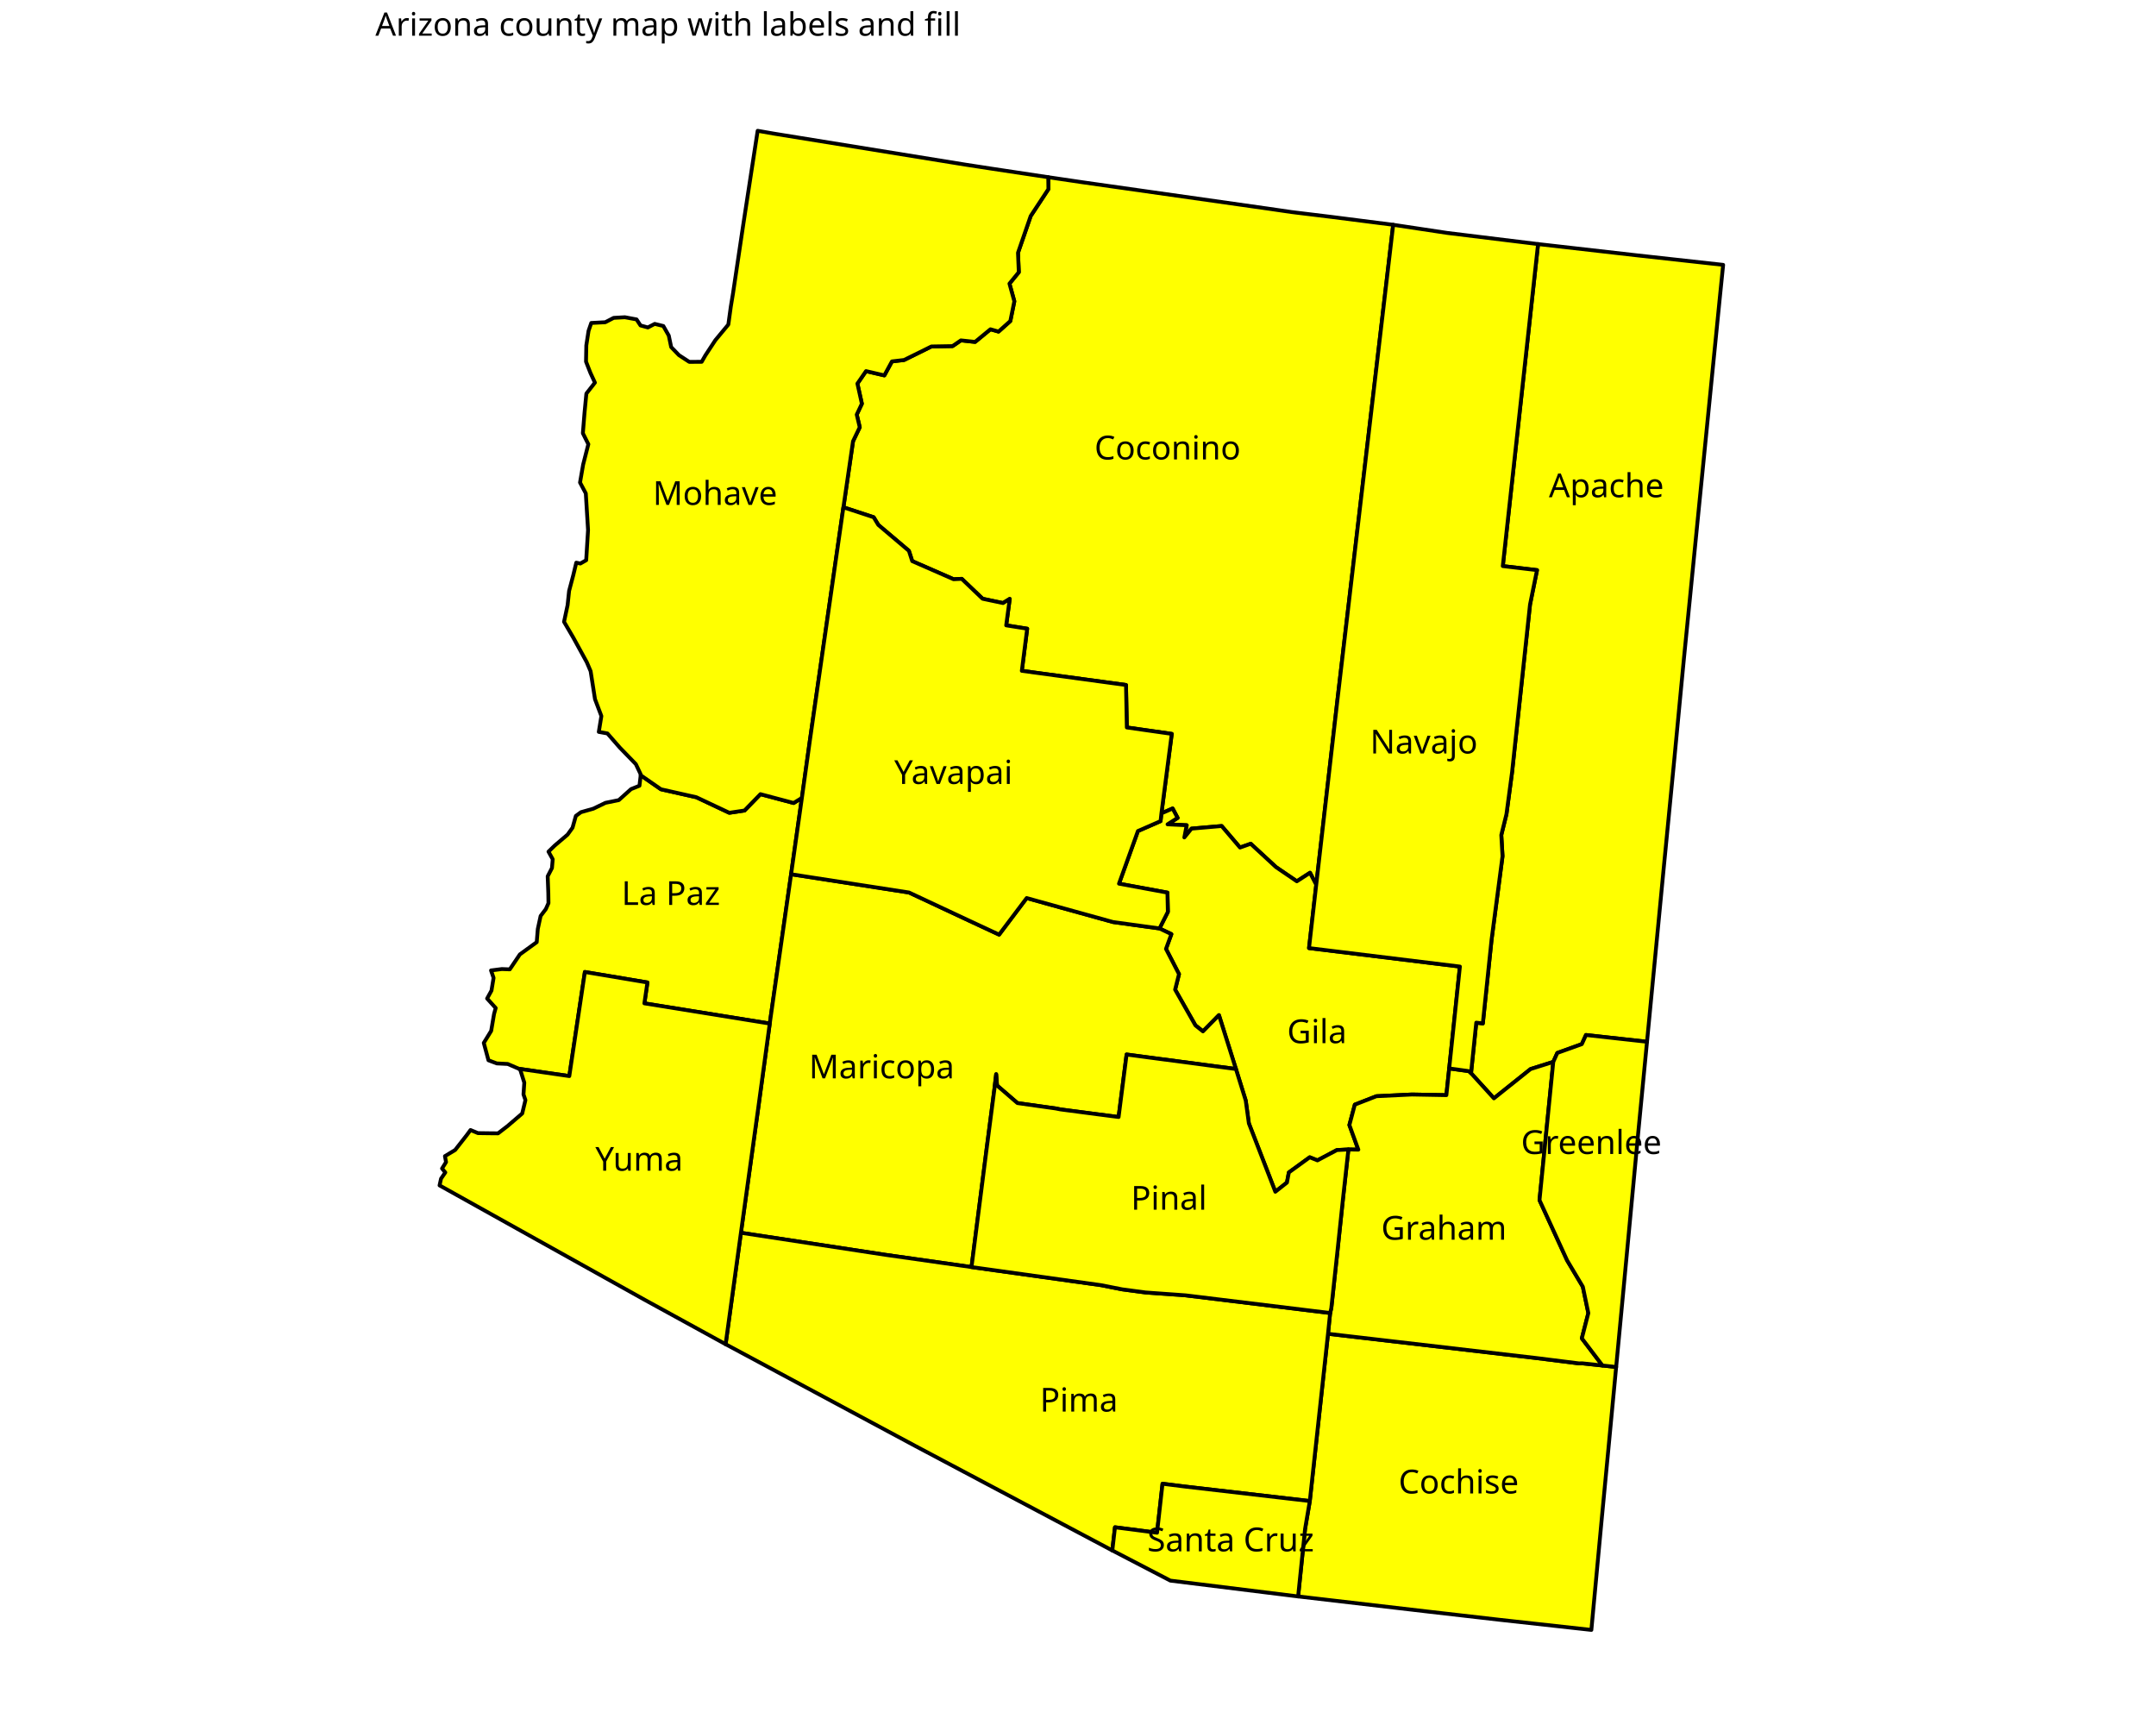
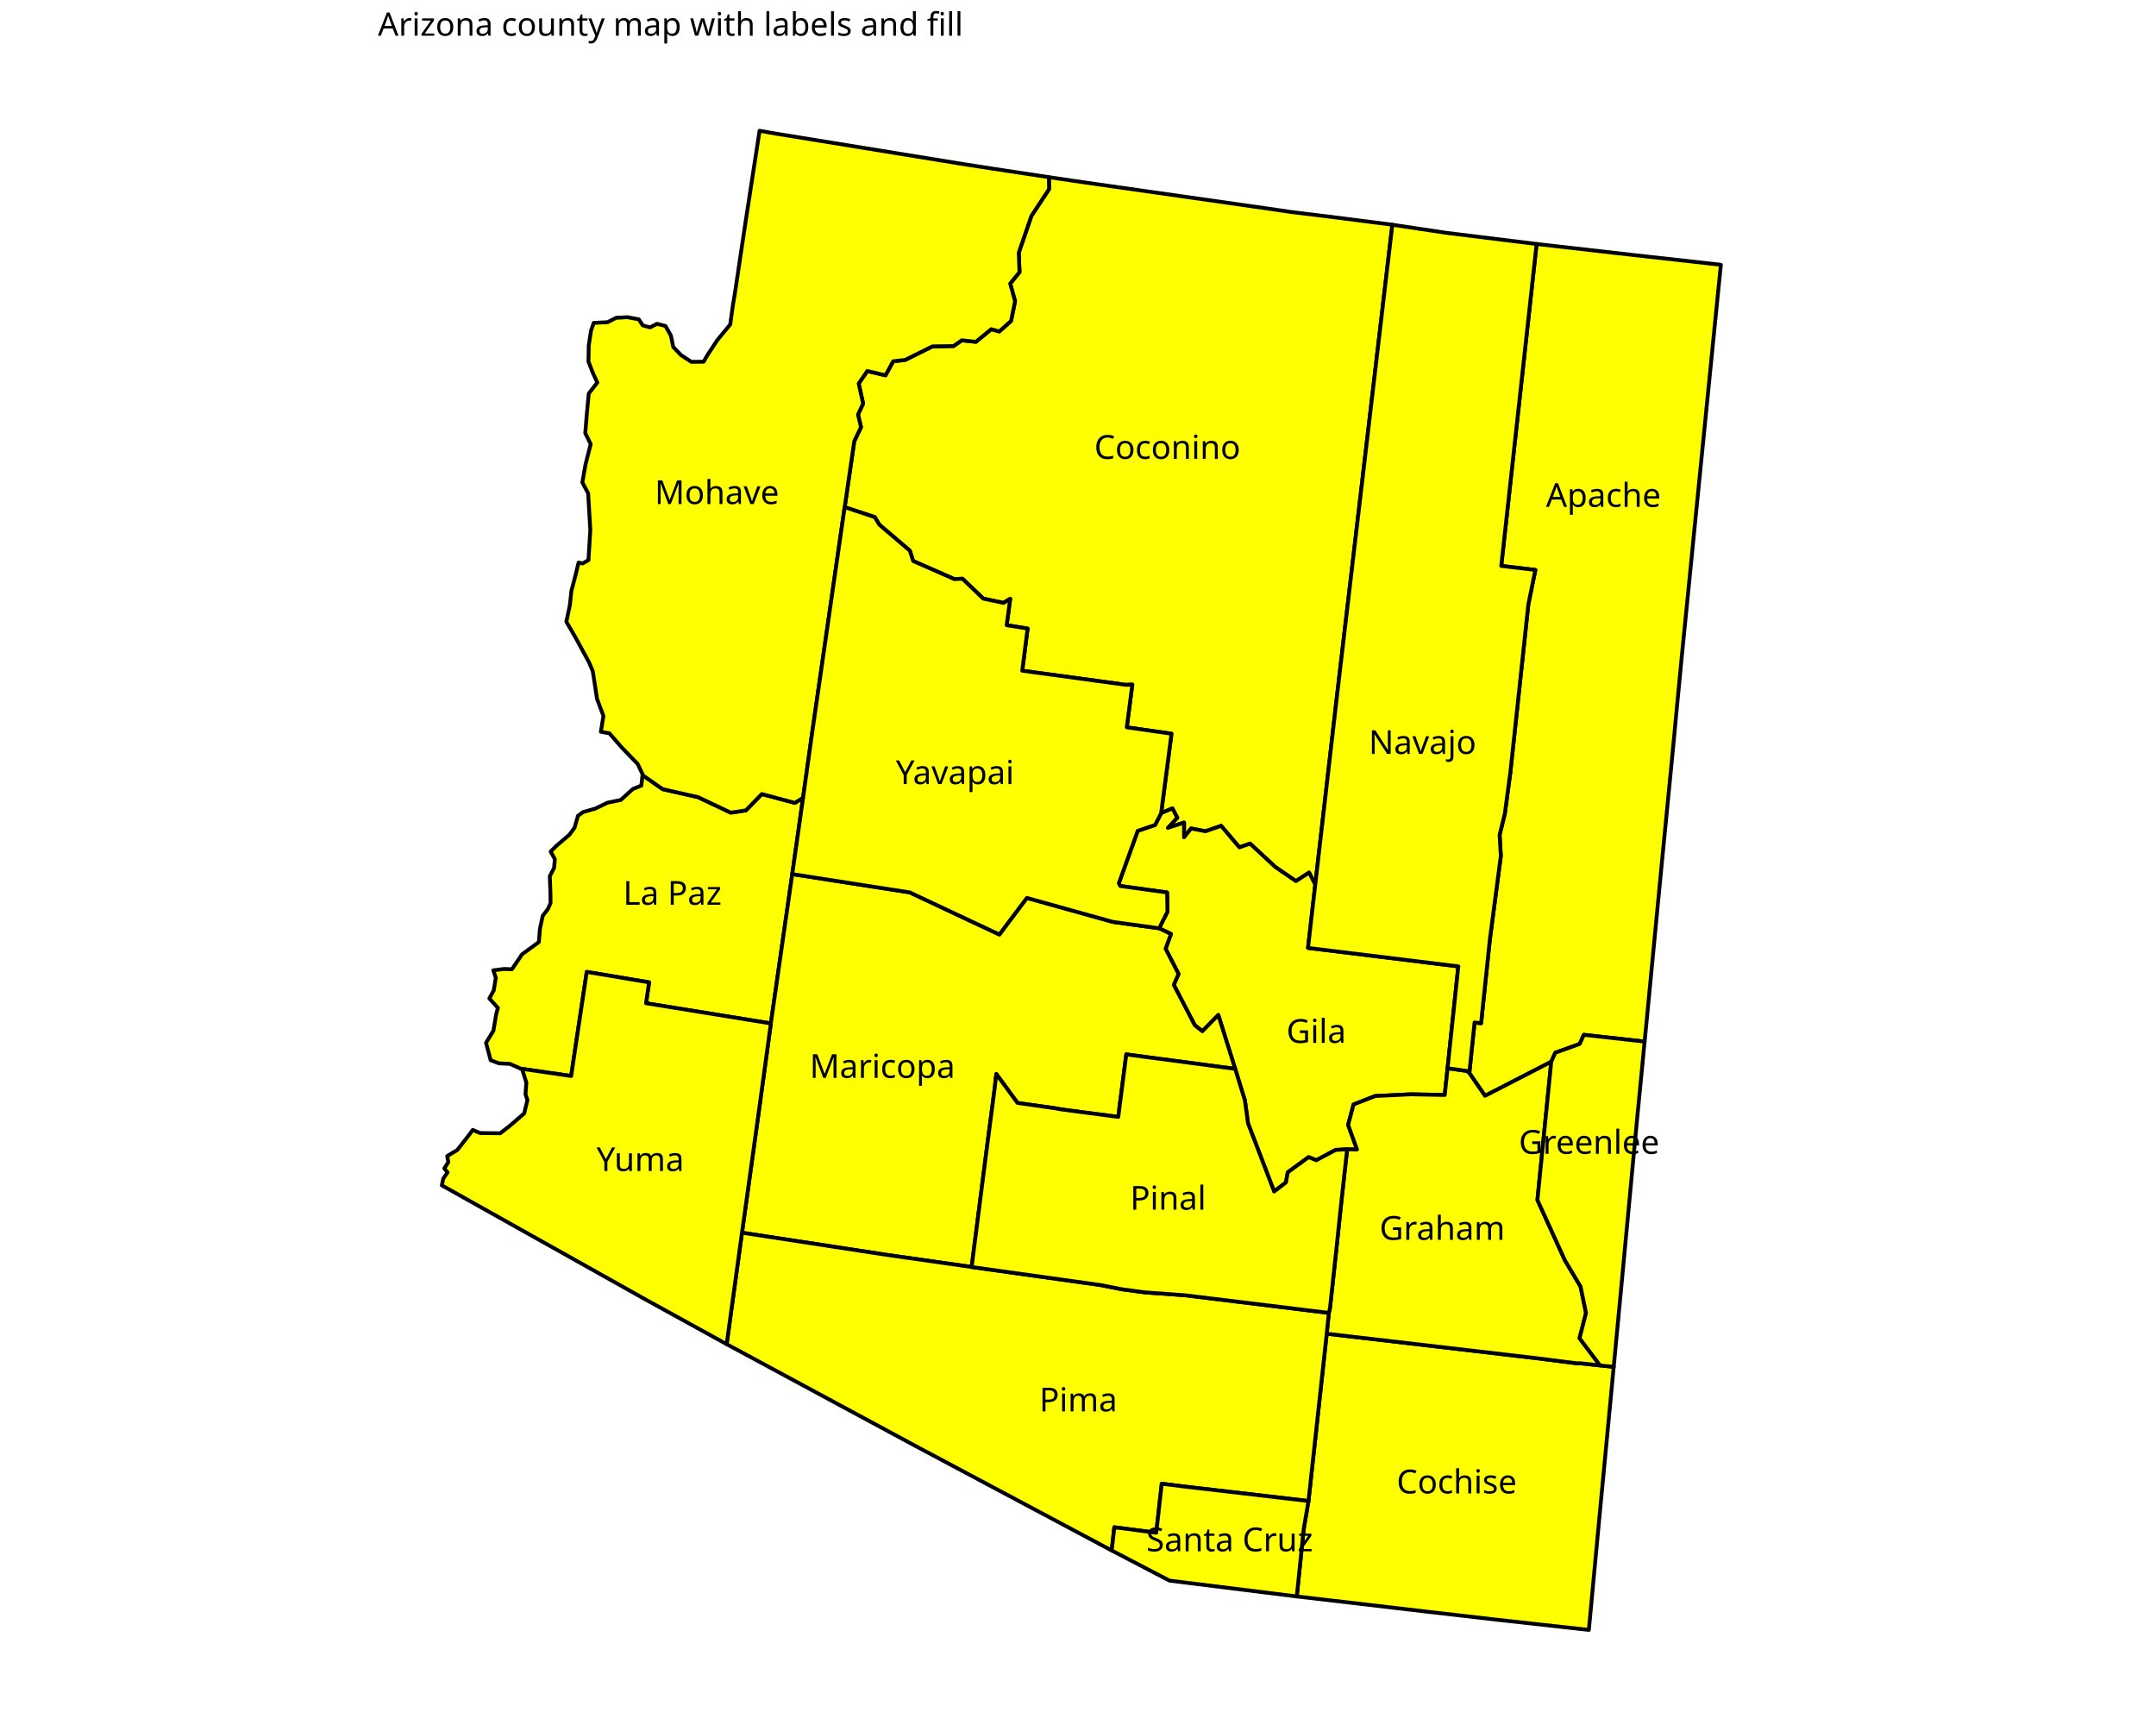
<svg xmlns="http://www.w3.org/2000/svg" class="svglite" data-engine-version="2.0" width="720.00pt" height="576.00pt" viewBox="0 0 720.00 576.00">
  <defs>
    <style type="text/css">
    .svglite line, .svglite polyline, .svglite polygon, .svglite path, .svglite rect, .svglite circle {
      fill: none;
      stroke: #000000;
      stroke-linecap: round;
      stroke-linejoin: round;
      stroke-miterlimit: 10.00;
    }
  </style>
  </defs>
  <rect width="100%" height="100%" style="stroke: none; fill: #FFFFFF;" />
  <defs>
    <clipPath id="cpMC4wMHw3MjAuMDB8MC4wMHw1NzYuMDA=">
      <rect x="0.00" y="0.00" width="720.00" height="576.00" />
    </clipPath>
  </defs>
  <g clip-path="url(#cpMC4wMHw3MjAuMDB8MC4wMHw1NzYuMDA=)">
</g>
  <defs>
-     <clipPath id="cpMTE4LjY0fDYwMS4zNnwwLjAwfDU3Ni4wMA==">
-       <rect x="118.64" y="0.00" width="482.73" height="576.00" />
+     <clipPath id="cpMTE5LjQ3fDYwMC41M3wwLjAwfDU3Ni4wMA==">
+       <rect x="119.47" y="0.00" width="481.06" height="576.00" />
    </clipPath>
  </defs>
-   <g clip-path="url(#cpMTE4LjY0fDYwMS4zNnwwLjAwfDU3Ni4wMA==)">
+   <g clip-path="url(#cpMTE5LjQ3fDYwMC41M3wwLjAwfDU3Ni4wMA==)">
</g>
  <g clip-path="url(#cpMC4wMHw3MjAuMDB8MC4wMHw1NzYuMDA=)">
</g>
  <defs>
-     <clipPath id="cpMTI1LjM2fDU5Ni44OHwxOC42NHw1NjkuMjg=">
-       <rect x="125.36" y="18.64" width="471.52" height="550.63" />
+     <clipPath id="cpMTI2LjIwfDU5Ni4wNXwxOC42NHw1NjkuMjg=">
+       <rect x="126.20" y="18.64" width="469.85" height="550.63" />
    </clipPath>
  </defs>
-   <g clip-path="url(#cpMTI1LjM2fDU5Ni44OHwxOC42NHw1NjkuMjg=)">
-     <path d="M 513.64 81.50 L 546.32 85.22 L 575.45 88.44 L 574.43 98.48 L 568.35 159.53 L 567.43 168.74 L 566.45 178.64 L 564.33 200.03 L 562.32 220.21 L 560.87 235.36 L 559.22 252.73 L 559.22 252.74 L 556.24 283.35 L 555.79 287.93 L 550.78 340.01 L 550.02 347.86 L 529.64 345.60 L 528.25 348.65 L 520.07 351.59 L 518.72 354.58 L 511.14 356.97 L 498.90 366.75 L 491.25 358.35 L 493.00 341.48 L 495.19 341.74 L 498.11 313.76 L 501.77 285.89 L 501.36 278.82 L 503.08 271.87 L 504.96 257.83 L 510.95 201.89 L 513.29 190.37 L 501.86 189.02 L 513.64 81.50 Z" style="fill-rule: evenodd; fill: #FFFF00; stroke-width: 1.28; stroke-linecap: butt;" />
-     <path d="M 435.83 510.55 L 437.41 501.22 L 443.49 445.37 L 513.34 453.50 L 527.34 455.26 L 528.36 455.23 L 535.15 455.96 L 539.72 456.45 L 537.12 483.93 L 534.92 507.01 L 531.44 544.25 L 500.54 540.84 L 477.26 538.17 L 433.51 533.07 L 434.06 527.72 L 435.83 510.55 Z" style="fill-rule: evenodd; fill: #FFFF00; stroke-width: 1.28; stroke-linecap: butt;" />
-     <path d="M 289.21 123.92 L 295.33 125.35 L 297.87 120.68 L 301.91 120.21 L 311.05 115.69 L 318.11 115.57 L 320.89 113.66 L 325.63 114.17 L 330.76 109.95 L 333.46 110.72 L 337.40 107.20 L 338.74 100.61 L 337.11 94.71 L 340.23 90.89 L 339.96 84.41 L 344.20 72.13 L 350.12 63.14 L 350.07 59.17 L 361.70 60.89 L 422.53 69.53 L 422.99 69.59 L 431.20 70.79 L 432.98 71.01 L 444.88 72.46 L 465.26 75.06 L 446.67 233.47 L 439.56 295.43 L 437.48 291.43 L 433.08 294.28 L 426.11 289.53 L 417.67 281.74 L 414.11 283.01 L 407.97 275.82 L 397.90 276.69 L 395.51 279.63 L 396.29 275.56 L 389.91 275.25 L 393.27 273.11 L 391.60 269.96 L 387.86 271.60 L 391.31 245.05 L 376.31 242.91 L 376.03 228.73 L 341.24 224.00 L 343.03 209.93 L 336.02 208.81 L 337.20 199.98 L 334.96 201.37 L 328.14 199.93 L 321.17 193.28 L 318.44 193.41 L 304.64 187.37 L 303.53 183.93 L 293.31 175.27 L 291.76 172.71 L 281.66 169.39 L 284.87 147.34 L 287.11 142.67 L 286.11 138.44 L 287.82 134.81 L 286.33 128.09 L 289.21 123.92 Z" style="fill-rule: evenodd; fill: #FFFF00; stroke-width: 1.28; stroke-linecap: butt;" />
-     <path d="M 380.01 277.49 L 387.57 274.19 L 387.86 271.60 L 391.60 269.96 L 393.27 273.11 L 389.91 275.25 L 396.29 275.56 L 395.51 279.63 L 397.90 276.69 L 407.97 275.82 L 414.11 283.01 L 417.67 281.74 L 426.11 289.53 L 433.08 294.28 L 437.48 291.43 L 439.56 295.43 L 437.15 316.58 L 487.54 322.75 L 483.96 356.76 L 483.02 365.68 L 471.51 365.47 L 459.66 366.04 L 452.45 368.85 L 450.63 375.66 L 453.62 383.88 L 450.30 383.82 L 446.45 384.02 L 439.96 387.47 L 437.39 386.43 L 430.42 391.49 L 429.78 394.87 L 425.90 397.94 L 417.06 375.11 L 416.01 367.48 L 412.74 356.96 L 407.07 338.97 L 401.73 344.39 L 399.21 342.38 L 392.43 330.45 L 393.73 325.27 L 389.38 316.85 L 391.18 311.92 L 387.21 310.02 L 390.01 304.49 L 389.87 298.06 L 373.69 295.07 L 380.01 277.49 Z" style="fill-rule: evenodd; fill: #FFFF00; stroke-width: 1.28; stroke-linecap: butt;" />
-     <path d="M 452.45 368.85 L 459.66 366.04 L 471.51 365.47 L 483.02 365.68 L 483.96 356.76 L 490.54 357.67 L 491.25 358.35 L 498.90 366.75 L 511.14 356.97 L 518.72 354.58 L 514.12 400.74 L 523.34 420.85 L 528.59 429.65 L 530.43 438.46 L 528.26 446.89 L 535.15 455.96 L 528.36 455.23 L 527.34 455.26 L 513.34 453.50 L 443.49 445.37 L 444.20 438.43 L 444.59 436.81 L 446.64 417.81 L 448.47 400.45 L 450.30 383.82 L 453.62 383.88 L 450.63 375.66 L 452.45 368.85 Z" style="fill-rule: evenodd; fill: #FFFF00; stroke-width: 1.28; stroke-linecap: butt;" />
-     <path d="M 518.72 354.58 L 520.07 351.59 L 528.25 348.65 L 529.64 345.60 L 550.02 347.86 L 547.17 377.42 L 545.65 393.56 L 545.65 393.57 L 542.39 428.22 L 542.39 428.24 L 539.72 456.45 L 535.15 455.96 L 528.26 446.89 L 530.43 438.46 L 528.59 429.65 L 523.34 420.85 L 514.12 400.74 L 518.72 354.58 Z" style="fill-rule: evenodd; fill: #FFFF00; stroke-width: 1.28; stroke-linecap: butt;" />
-     <path d="M 163.98 324.04 L 167.59 323.58 L 170.24 323.68 L 170.78 322.89 L 173.61 318.69 L 179.24 314.60 L 179.60 310.20 L 180.54 305.85 L 182.28 303.56 L 183.16 301.57 L 183.11 298.17 L 182.90 292.60 L 184.33 289.85 L 184.58 286.91 L 183.17 284.37 L 185.22 282.37 L 189.53 278.70 L 191.20 276.38 L 192.00 273.54 L 192.31 272.45 L 194.01 271.20 L 198.14 270.03 L 202.21 268.07 L 206.65 267.17 L 210.73 263.50 L 213.55 262.37 L 213.96 258.86 L 220.73 263.55 L 232.55 266.21 L 243.55 271.40 L 248.63 270.64 L 253.95 265.18 L 265.03 268.13 L 267.79 266.44 L 264.19 291.92 L 257.06 341.78 L 215.19 335.03 L 216.21 328.06 L 195.32 324.56 L 190.12 359.32 L 173.29 356.88 L 169.54 355.27 L 165.90 355.09 L 163.12 354.04 L 161.56 348.24 L 164.03 344.22 L 164.99 338.57 L 165.54 336.59 L 162.67 333.42 L 164.13 330.77 L 164.83 326.52 L 163.98 324.04 Z" style="fill-rule: evenodd; fill: #FFFF00; stroke-width: 1.28; stroke-linecap: butt;" />
-     <path d="M 257.06 341.78 L 264.19 291.92 L 303.57 298.02 L 323.88 307.53 L 333.65 312.08 L 342.86 299.87 L 353.92 302.95 L 371.70 307.88 L 387.21 310.02 L 391.18 311.92 L 389.38 316.85 L 393.73 325.27 L 392.43 330.45 L 399.21 342.38 L 401.73 344.39 L 407.07 338.97 L 412.74 356.96 L 383.24 353.05 L 376.23 352.11 L 373.56 372.98 L 366.56 372.08 L 354.10 370.44 L 352.54 370.13 L 339.77 368.33 L 332.96 362.45 L 332.67 358.69 L 332.07 363.78 L 329.42 384.14 L 324.44 423.09 L 295.68 419.00 L 247.43 411.64 L 250.35 390.62 L 253.19 370.15 L 257.06 341.78 Z" style="fill-rule: evenodd; fill: #FFFF00; stroke-width: 1.28; stroke-linecap: butt;" />
-     <path d="M 196.55 110.47 L 197.45 107.84 L 202.13 107.60 L 204.94 106.14 L 208.68 105.93 L 212.58 106.66 L 213.90 108.67 L 216.35 109.34 L 218.65 108.15 L 221.52 108.86 L 223.34 112.06 L 224.14 115.90 L 226.75 118.60 L 230.19 120.84 L 234.33 120.81 L 235.56 118.67 L 238.89 113.60 L 243.23 108.37 L 244.06 102.36 L 244.81 97.82 L 248.14 75.47 L 251.08 56.29 L 253.02 43.67 L 258.44 44.62 L 322.56 55.00 L 326.88 55.66 L 331.36 56.35 L 349.65 59.11 L 350.07 59.17 L 350.12 63.14 L 344.20 72.13 L 339.96 84.41 L 340.23 90.89 L 337.11 94.71 L 338.74 100.61 L 337.40 107.20 L 333.46 110.72 L 330.76 109.95 L 325.63 114.17 L 320.89 113.66 L 318.11 115.57 L 311.05 115.69 L 301.91 120.21 L 297.87 120.68 L 295.33 125.35 L 289.21 123.92 L 286.33 128.09 L 287.82 134.81 L 286.11 138.44 L 287.11 142.67 L 284.87 147.34 L 281.66 169.39 L 281.43 170.97 L 270.51 246.92 L 267.79 266.44 L 265.03 268.13 L 253.95 265.18 L 248.63 270.64 L 243.55 271.40 L 232.55 266.21 L 220.73 263.55 L 213.96 258.86 L 213.99 258.63 L 212.34 255.15 L 206.96 249.61 L 202.85 244.91 L 199.97 244.39 L 200.83 239.10 L 198.70 233.46 L 197.24 224.12 L 195.96 221.13 L 191.45 212.91 L 188.36 207.63 L 189.55 202.07 L 190.05 197.32 L 191.44 192.08 L 192.45 187.88 L 193.81 188.17 L 195.76 187.06 L 196.38 176.99 L 195.63 164.75 L 193.70 161.12 L 194.74 155.13 L 196.02 150.12 L 196.48 148.33 L 194.65 144.66 L 195.19 137.98 L 195.82 131.42 L 198.68 127.77 L 197.16 124.48 L 195.70 120.75 L 195.80 115.33 L 196.49 110.84 L 196.55 110.47 Z" style="fill-rule: evenodd; fill: #FFFF00; stroke-width: 1.28; stroke-linecap: butt;" />
-     <path d="M 465.26 75.06 L 483.31 77.78 L 513.64 81.50 L 501.86 189.02 L 513.29 190.37 L 510.95 201.89 L 504.96 257.83 L 503.08 271.87 L 501.36 278.82 L 501.77 285.89 L 498.11 313.76 L 495.19 341.74 L 493.00 341.48 L 491.25 358.35 L 490.54 357.67 L 483.96 356.76 L 487.54 322.75 L 437.15 316.58 L 439.56 295.43 L 446.67 233.47 L 465.26 75.06 Z" style="fill-rule: evenodd; fill: #FFFF00; stroke-width: 1.28; stroke-linecap: butt;" />
-     <path d="M 247.43 411.64 L 295.68 419.00 L 324.44 423.09 L 367.73 429.14 L 374.75 430.53 L 382.55 431.57 L 395.90 432.53 L 444.20 438.43 L 443.49 445.37 L 437.41 501.22 L 395.55 496.36 L 388.23 495.44 L 386.40 511.80 L 372.35 509.98 L 371.46 517.72 L 305.64 482.82 L 242.32 448.85 L 247.43 411.64 Z" style="fill-rule: evenodd; fill: #FFFF00; stroke-width: 1.28; stroke-linecap: butt;" />
-     <path d="M 329.42 384.14 L 332.07 363.78 L 332.67 358.69 L 332.96 362.45 L 339.77 368.33 L 352.54 370.13 L 354.10 370.44 L 366.56 372.08 L 373.56 372.98 L 376.23 352.11 L 383.24 353.05 L 412.74 356.96 L 416.01 367.48 L 417.06 375.11 L 425.90 397.94 L 429.78 394.87 L 430.42 391.49 L 437.39 386.43 L 439.96 387.47 L 446.45 384.02 L 450.30 383.82 L 448.47 400.45 L 446.64 417.81 L 444.59 436.81 L 444.20 438.43 L 395.90 432.53 L 382.55 431.57 L 374.75 430.53 L 367.73 429.14 L 324.44 423.09 L 329.42 384.14 Z" style="fill-rule: evenodd; fill: #FFFF00; stroke-width: 1.28; stroke-linecap: butt;" />
-     <path d="M 372.35 509.98 L 386.40 511.80 L 388.23 495.44 L 395.55 496.36 L 437.41 501.22 L 435.83 510.55 L 434.06 527.72 L 433.51 533.07 L 390.84 527.79 L 371.46 517.72 L 372.35 509.98 Z" style="fill-rule: evenodd; fill: #FFFF00; stroke-width: 1.28; stroke-linecap: butt;" />
-     <path d="M 281.43 170.97 L 281.66 169.39 L 291.76 172.71 L 293.31 175.27 L 303.53 183.93 L 304.64 187.37 L 318.44 193.41 L 321.17 193.28 L 328.14 199.93 L 334.96 201.37 L 337.20 199.98 L 336.02 208.81 L 343.03 209.93 L 341.24 224.00 L 376.03 228.73 L 376.31 242.91 L 391.31 245.05 L 387.86 271.60 L 387.57 274.19 L 380.01 277.49 L 373.69 295.07 L 389.87 298.06 L 390.01 304.49 L 387.21 310.02 L 371.70 307.88 L 353.92 302.95 L 342.86 299.87 L 333.65 312.08 L 323.88 307.53 L 303.57 298.02 L 264.19 291.92 L 267.79 266.44 L 270.51 246.92 L 281.43 170.97 Z" style="fill-rule: evenodd; fill: #FFFF00; stroke-width: 1.28; stroke-linecap: butt;" />
-     <path d="M 148.96 388.04 L 148.59 386.05 L 151.99 384.00 L 155.91 378.99 L 157.13 377.33 L 159.62 378.36 L 163.21 378.41 L 166.33 378.44 L 168.72 376.60 L 169.39 376.09 L 174.39 371.81 L 175.47 367.34 L 174.82 365.44 L 175.09 361.51 L 173.69 357.06 L 173.29 356.88 L 190.12 359.32 L 195.32 324.56 L 216.21 328.06 L 215.19 335.03 L 257.06 341.78 L 253.19 370.15 L 250.35 390.62 L 247.43 411.64 L 242.32 448.85 L 215.26 434.01 L 146.79 395.82 L 147.29 393.56 L 148.71 391.50 L 147.62 390.18 L 148.96 388.04 Z" style="fill-rule: evenodd; fill: #FFFF00; stroke-width: 1.28; stroke-linecap: butt;" />
-     <text x="536.45" y="166.04" text-anchor="middle" style="font-size: 11.04px; font-family: sans;" textLength="37.45px" lengthAdjust="spacingAndGlyphs">Apache</text>
-     <text x="487.12" y="498.68" text-anchor="middle" style="font-size: 11.04px; font-family: sans;" textLength="39.90px" lengthAdjust="spacingAndGlyphs">Cochise</text>
-     <text x="389.91" y="153.41" text-anchor="middle" style="font-size: 11.04px; font-family: sans;" textLength="46.65px" lengthAdjust="spacingAndGlyphs">Coconino</text>
-     <text x="439.80" y="348.33" text-anchor="middle" style="font-size: 11.04px; font-family: sans;" textLength="19.63px" lengthAdjust="spacingAndGlyphs">Gila</text>
-     <text x="482.20" y="413.95" text-anchor="middle" style="font-size: 11.04px; font-family: sans;" textLength="39.89px" lengthAdjust="spacingAndGlyphs">Graham</text>
-     <text x="531.42" y="385.33" text-anchor="middle" style="font-size: 11.04px; font-family: sans;" textLength="45.42px" lengthAdjust="spacingAndGlyphs">Greenlee</text>
-     <text x="224.02" y="302.17" text-anchor="middle" style="font-size: 11.04px; font-family: sans;" textLength="34.38px" lengthAdjust="spacingAndGlyphs">La Paz</text>
-     <text x="294.44" y="360.07" text-anchor="middle" style="font-size: 11.04px; font-family: sans;" textLength="45.41px" lengthAdjust="spacingAndGlyphs">Maricopa</text>
-     <text x="238.80" y="168.59" text-anchor="middle" style="font-size: 11.04px; font-family: sans;" textLength="39.29px" lengthAdjust="spacingAndGlyphs">Mohave</text>
-     <text x="475.50" y="251.59" text-anchor="middle" style="font-size: 11.04px; font-family: sans;" textLength="34.37px" lengthAdjust="spacingAndGlyphs">Navajo</text>
-     <text x="360.31" y="471.34" text-anchor="middle" style="font-size: 11.04px; font-family: sans;" textLength="25.16px" lengthAdjust="spacingAndGlyphs">Pima</text>
-     <text x="390.37" y="403.93" text-anchor="middle" style="font-size: 11.04px; font-family: sans;" textLength="24.55px" lengthAdjust="spacingAndGlyphs">Pinal</text>
-     <text x="410.97" y="518.01" text-anchor="middle" style="font-size: 11.04px; font-family: sans;" textLength="55.24px" lengthAdjust="spacingAndGlyphs">Santa Cruz</text>
-     <text x="318.39" y="261.77" text-anchor="middle" style="font-size: 11.04px; font-family: sans;" textLength="39.90px" lengthAdjust="spacingAndGlyphs">Yavapai</text>
-     <text x="213.44" y="390.92" text-anchor="middle" style="font-size: 11.04px; font-family: sans;" textLength="28.85px" lengthAdjust="spacingAndGlyphs">Yuma</text>
+   <g clip-path="url(#cpMTI2LjIwfDU5Ni4wNXwxOC42NHw1NjkuMjg=)">
+     <path d="M 513.15 81.47 L 545.69 85.18 L 574.69 88.41 L 573.67 98.44 L 567.58 159.47 L 566.66 168.68 L 565.67 178.58 L 563.55 199.97 L 561.54 220.15 L 560.09 235.29 L 558.44 252.66 L 558.44 252.67 L 555.45 283.29 L 555.00 287.87 L 549.99 339.95 L 549.22 347.80 L 528.93 345.54 L 527.54 348.59 L 519.39 351.53 L 518.05 354.53 L 495.92 365.91 L 490.68 358.29 L 492.43 341.42 L 494.61 341.68 L 497.54 313.70 L 501.20 285.83 L 500.80 278.75 L 502.52 271.81 L 504.40 257.77 L 510.39 201.83 L 512.74 190.31 L 501.35 188.96 L 513.15 81.47 Z" style="fill-rule: evenodd; fill: #FFFF00; stroke-width: 1.28; stroke-linecap: butt;" />
+     <path d="M 435.38 510.55 L 436.97 501.21 L 443.06 445.34 L 512.63 453.46 L 526.57 455.22 L 527.59 455.20 L 534.35 455.93 L 538.90 456.41 L 536.29 483.91 L 534.09 506.99 L 530.60 544.25 L 499.83 540.84 L 476.63 538.17 L 433.05 533.07 L 433.61 527.72 L 435.38 510.55 Z" style="fill-rule: evenodd; fill: #FFFF00; stroke-width: 1.28; stroke-linecap: butt;" />
+     <path d="M 289.64 123.89 L 295.72 125.32 L 298.27 120.65 L 302.28 120.18 L 311.39 115.66 L 318.42 115.55 L 321.19 113.63 L 325.91 114.14 L 331.02 109.92 L 333.71 110.69 L 337.64 107.17 L 338.98 100.58 L 337.36 94.69 L 340.47 90.87 L 340.21 84.39 L 344.43 72.12 L 350.34 63.13 L 350.29 59.16 L 361.87 60.87 L 422.43 69.51 L 422.89 69.57 L 431.07 70.77 L 432.84 70.99 L 444.69 72.44 L 464.98 75.04 L 446.37 233.41 L 439.24 295.37 L 437.17 291.37 L 432.78 294.22 L 425.85 289.47 L 417.45 281.69 L 413.90 282.95 L 407.79 275.76 L 402.58 277.57 L 397.77 276.64 L 395.41 279.59 L 395.41 274.68 L 390.01 276.43 L 393.15 273.05 L 391.53 269.92 L 387.76 271.54 L 391.22 245.00 L 376.29 242.86 L 378.14 228.59 L 376.02 228.68 L 341.38 223.96 L 343.17 209.88 L 336.18 208.76 L 337.36 199.94 L 335.14 201.32 L 328.34 199.88 L 321.41 193.24 L 318.69 193.37 L 304.95 187.33 L 303.85 183.89 L 293.68 175.23 L 292.13 172.67 L 282.08 169.35 L 285.29 147.31 L 287.53 142.63 L 286.53 138.41 L 288.24 134.78 L 286.76 128.06 L 289.64 123.89 Z" style="fill-rule: evenodd; fill: #FFFF00; stroke-width: 1.28; stroke-linecap: butt;" />
+     <path d="M 373.64 294.91 L 379.94 277.44 L 385.75 275.46 L 387.76 271.54 L 391.53 269.92 L 393.15 273.05 L 390.01 276.43 L 395.41 274.68 L 395.41 279.59 L 397.77 276.64 L 402.58 277.57 L 407.79 275.76 L 413.90 282.95 L 417.45 281.69 L 425.85 289.47 L 432.78 294.22 L 437.17 291.37 L 439.24 295.37 L 436.82 316.52 L 487.01 322.69 L 483.42 356.70 L 482.48 365.62 L 471.01 365.41 L 459.21 365.99 L 452.03 368.80 L 450.21 375.61 L 453.19 383.83 L 449.88 383.77 L 446.04 383.97 L 439.58 387.43 L 437.02 386.38 L 430.07 391.44 L 429.44 394.83 L 425.50 397.87 L 416.77 375.07 L 415.73 367.43 L 412.49 356.91 L 406.85 338.92 L 401.53 344.34 L 398.99 342.32 L 391.98 328.85 L 393.58 325.21 L 389.25 316.80 L 391.05 311.86 L 387.09 309.97 L 389.88 304.43 L 389.75 298.01 L 374.11 295.84 L 373.64 294.91 Z" style="fill-rule: evenodd; fill: #FFFF00; stroke-width: 1.28; stroke-linecap: butt;" />
+     <path d="M 452.03 368.80 L 459.21 365.99 L 471.01 365.41 L 482.48 365.62 L 483.42 356.70 L 489.98 357.62 L 490.68 358.29 L 495.92 365.91 L 518.05 354.53 L 513.43 400.69 L 522.60 420.81 L 527.83 429.60 L 529.66 438.42 L 527.49 446.85 L 534.35 455.93 L 527.59 455.20 L 526.57 455.22 L 512.63 453.46 L 443.06 445.34 L 443.77 438.39 L 444.15 436.77 L 446.21 417.77 L 448.04 400.40 L 449.88 383.77 L 453.19 383.83 L 450.21 375.61 L 452.03 368.80 Z" style="fill-rule: evenodd; fill: #FFFF00; stroke-width: 1.28; stroke-linecap: butt;" />
+     <path d="M 518.05 354.53 L 519.39 351.53 L 527.54 348.59 L 528.93 345.54 L 549.22 347.80 L 546.36 377.36 L 544.84 393.51 L 544.84 393.52 L 541.58 428.17 L 541.58 428.19 L 538.90 456.41 L 534.35 455.93 L 527.49 446.85 L 529.66 438.42 L 527.83 429.60 L 522.60 420.81 L 513.43 400.69 L 518.05 354.53 Z" style="fill-rule: evenodd; fill: #FFFF00; stroke-width: 1.28; stroke-linecap: butt;" />
+     <path d="M 164.74 324.01 L 168.33 323.55 L 170.97 323.65 L 171.51 322.85 L 174.34 318.66 L 179.95 314.57 L 180.31 310.16 L 181.25 305.81 L 182.98 303.53 L 183.86 301.54 L 183.82 298.13 L 183.61 292.57 L 185.04 289.82 L 185.29 286.87 L 183.89 284.34 L 185.93 282.33 L 190.22 278.66 L 191.89 276.35 L 192.70 273.50 L 193.01 272.42 L 194.70 271.17 L 198.81 269.99 L 202.87 268.03 L 207.29 267.13 L 211.35 263.46 L 214.17 262.33 L 214.58 258.82 L 221.31 263.51 L 233.09 266.17 L 244.04 271.35 L 249.10 270.59 L 254.41 265.14 L 265.44 268.09 L 268.19 266.40 L 264.58 291.88 L 257.43 341.74 L 215.74 334.99 L 216.76 328.02 L 195.95 324.53 L 190.74 359.29 L 173.98 356.86 L 170.25 355.24 L 166.62 355.06 L 163.85 354.01 L 162.31 348.21 L 164.77 344.19 L 165.73 338.54 L 166.28 336.56 L 163.42 333.39 L 164.88 330.74 L 165.58 326.49 L 164.74 324.01 Z" style="fill-rule: evenodd; fill: #FFFF00; stroke-width: 1.28; stroke-linecap: butt;" />
+     <path d="M 257.43 341.74 L 264.58 291.88 L 303.80 297.98 L 324.02 307.48 L 333.74 312.04 L 342.92 299.82 L 353.95 302.90 L 371.65 307.83 L 387.09 309.97 L 391.05 311.86 L 389.25 316.80 L 393.58 325.21 L 391.98 328.85 L 398.99 342.32 L 401.53 344.34 L 406.85 338.92 L 412.49 356.91 L 383.11 353.01 L 376.13 352.06 L 373.45 372.94 L 366.48 372.04 L 354.07 370.40 L 352.52 370.09 L 339.79 368.28 L 332.72 358.62 L 332.14 363.74 L 329.47 384.10 L 324.48 423.07 L 295.85 418.98 L 247.78 411.62 L 250.71 390.59 L 253.55 370.11 L 257.43 341.74 Z" style="fill-rule: evenodd; fill: #FFFF00; stroke-width: 1.28; stroke-linecap: butt;" />
+     <path d="M 197.37 110.45 L 198.27 107.82 L 202.93 107.58 L 205.73 106.13 L 209.46 105.91 L 213.34 106.64 L 214.66 108.65 L 217.09 109.32 L 219.38 108.13 L 222.24 108.84 L 224.04 112.04 L 224.84 115.88 L 227.44 118.58 L 230.87 120.82 L 234.98 120.79 L 236.21 118.64 L 239.54 113.58 L 243.86 108.35 L 244.69 102.34 L 245.44 97.80 L 248.78 75.46 L 251.72 56.28 L 253.66 43.67 L 259.06 44.62 L 322.90 54.99 L 327.21 55.65 L 331.66 56.34 L 349.87 59.10 L 350.29 59.16 L 350.34 63.13 L 344.43 72.12 L 340.21 84.39 L 340.47 90.87 L 337.36 94.69 L 338.98 100.58 L 337.64 107.17 L 333.71 110.69 L 331.02 109.92 L 325.91 114.14 L 321.19 113.63 L 318.42 115.55 L 311.39 115.66 L 302.28 120.18 L 298.27 120.65 L 295.72 125.32 L 289.64 123.89 L 286.76 128.06 L 288.24 134.78 L 286.53 138.41 L 287.53 142.63 L 285.29 147.31 L 282.08 169.35 L 281.85 170.94 L 270.91 246.88 L 268.19 266.40 L 265.44 268.09 L 254.41 265.14 L 249.10 270.59 L 244.04 271.35 L 233.09 266.17 L 221.31 263.51 L 214.58 258.82 L 214.61 258.59 L 212.97 255.11 L 207.61 249.57 L 203.52 244.87 L 200.66 244.35 L 201.52 239.06 L 199.40 233.42 L 197.95 224.08 L 196.68 221.10 L 192.20 212.88 L 189.13 207.60 L 190.32 202.04 L 190.82 197.29 L 192.21 192.05 L 193.22 187.85 L 194.57 188.14 L 196.52 187.02 L 197.14 176.96 L 196.41 164.72 L 194.48 161.09 L 195.53 155.10 L 196.81 150.09 L 197.27 148.30 L 195.45 144.63 L 196.00 137.95 L 196.62 131.40 L 199.47 127.75 L 197.97 124.46 L 196.52 120.73 L 196.62 115.31 L 197.31 110.82 L 197.37 110.45 Z" style="fill-rule: evenodd; fill: #FFFF00; stroke-width: 1.28; stroke-linecap: butt;" />
+     <path d="M 464.98 75.04 L 482.96 77.75 L 513.15 81.47 L 501.35 188.96 L 512.74 190.31 L 510.39 201.83 L 504.40 257.77 L 502.52 271.81 L 500.80 278.75 L 501.20 285.83 L 497.54 313.70 L 494.61 341.68 L 492.43 341.42 L 490.68 358.29 L 489.98 357.62 L 483.42 356.70 L 487.01 322.69 L 436.82 316.52 L 439.24 295.37 L 446.37 233.41 L 464.98 75.04 Z" style="fill-rule: evenodd; fill: #FFFF00; stroke-width: 1.28; stroke-linecap: butt;" />
+     <path d="M 247.78 411.62 L 295.85 418.98 L 324.48 423.07 L 367.60 429.11 L 374.60 430.50 L 382.36 431.54 L 395.66 432.50 L 443.77 438.39 L 443.06 445.34 L 436.97 501.21 L 395.27 496.35 L 387.97 495.43 L 386.14 511.80 L 372.14 509.98 L 371.26 517.73 L 305.71 482.82 L 242.67 448.84 L 247.78 411.62 Z" style="fill-rule: evenodd; fill: #FFFF00; stroke-width: 1.28; stroke-linecap: butt;" />
+     <path d="M 329.47 384.10 L 332.14 363.74 L 332.72 358.62 L 339.79 368.28 L 352.52 370.09 L 354.07 370.40 L 366.48 372.04 L 373.45 372.94 L 376.13 352.06 L 383.11 353.01 L 412.49 356.91 L 415.73 367.43 L 416.77 375.07 L 425.50 397.87 L 429.44 394.83 L 430.07 391.44 L 437.02 386.38 L 439.58 387.43 L 446.04 383.97 L 449.88 383.77 L 448.04 400.40 L 446.21 417.77 L 444.15 436.77 L 443.77 438.39 L 395.66 432.50 L 382.36 431.54 L 374.60 430.50 L 367.60 429.11 L 324.48 423.07 L 329.47 384.10 Z" style="fill-rule: evenodd; fill: #FFFF00; stroke-width: 1.28; stroke-linecap: butt;" />
+     <path d="M 372.14 509.98 L 386.14 511.80 L 387.97 495.43 L 395.27 496.35 L 436.97 501.21 L 435.38 510.55 L 433.61 527.72 L 433.05 533.07 L 390.55 527.79 L 371.26 517.73 L 372.14 509.98 Z" style="fill-rule: evenodd; fill: #FFFF00; stroke-width: 1.28; stroke-linecap: butt;" />
+     <path d="M 281.85 170.94 L 282.08 169.35 L 292.13 172.67 L 293.68 175.23 L 303.85 183.89 L 304.95 187.33 L 318.69 193.37 L 321.41 193.24 L 328.34 199.88 L 335.14 201.32 L 337.36 199.94 L 336.18 208.76 L 343.17 209.88 L 341.38 223.96 L 376.02 228.68 L 378.14 228.59 L 376.29 242.86 L 391.22 245.00 L 387.76 271.54 L 385.75 275.46 L 379.94 277.44 L 373.64 294.91 L 374.11 295.84 L 389.75 298.01 L 389.88 304.43 L 387.09 309.97 L 371.65 307.83 L 353.95 302.90 L 342.92 299.82 L 333.74 312.04 L 324.02 307.48 L 303.80 297.98 L 264.58 291.88 L 268.19 266.40 L 270.91 246.88 L 281.85 170.94 Z" style="fill-rule: evenodd; fill: #FFFF00; stroke-width: 1.28; stroke-linecap: butt;" />
+     <path d="M 149.72 388.03 L 149.35 386.03 L 152.74 383.98 L 156.65 378.96 L 157.87 377.30 L 160.35 378.34 L 163.92 378.38 L 167.03 378.42 L 169.41 376.58 L 170.08 376.07 L 175.06 371.78 L 176.14 367.31 L 175.50 365.42 L 175.77 361.49 L 174.38 357.03 L 173.98 356.86 L 190.74 359.29 L 195.95 324.53 L 216.76 328.02 L 215.74 334.99 L 257.43 341.74 L 253.55 370.11 L 250.71 390.59 L 247.78 411.62 L 242.67 448.84 L 215.72 434.00 L 147.55 395.80 L 148.04 393.54 L 149.46 391.48 L 148.38 390.16 L 149.72 388.03 Z" style="fill-rule: evenodd; fill: #FFFF00; stroke-width: 1.28; stroke-linecap: butt;" />
+     <text x="535.48" y="169.25" text-anchor="middle" style="font-size: 11.04px; font-family: sans;" textLength="37.45px" lengthAdjust="spacingAndGlyphs">Apache</text>
+     <text x="486.48" y="498.67" text-anchor="middle" style="font-size: 11.04px; font-family: sans;" textLength="39.90px" lengthAdjust="spacingAndGlyphs">Cochise</text>
+     <text x="389.84" y="153.22" text-anchor="middle" style="font-size: 11.04px; font-family: sans;" textLength="46.65px" lengthAdjust="spacingAndGlyphs">Coconino</text>
+     <text x="439.56" y="348.24" text-anchor="middle" style="font-size: 11.04px; font-family: sans;" textLength="19.63px" lengthAdjust="spacingAndGlyphs">Gila</text>
+     <text x="481.64" y="413.99" text-anchor="middle" style="font-size: 11.04px; font-family: sans;" textLength="39.89px" lengthAdjust="spacingAndGlyphs">Graham</text>
+     <text x="530.67" y="385.28" text-anchor="middle" style="font-size: 11.04px; font-family: sans;" textLength="45.42px" lengthAdjust="spacingAndGlyphs">Greenlee</text>
+     <text x="224.54" y="302.12" text-anchor="middle" style="font-size: 11.04px; font-family: sans;" textLength="34.38px" lengthAdjust="spacingAndGlyphs">La Paz</text>
+     <text x="294.68" y="359.92" text-anchor="middle" style="font-size: 11.04px; font-family: sans;" textLength="45.41px" lengthAdjust="spacingAndGlyphs">Maricopa</text>
+     <text x="239.41" y="168.30" text-anchor="middle" style="font-size: 11.04px; font-family: sans;" textLength="39.29px" lengthAdjust="spacingAndGlyphs">Mohave</text>
+     <text x="475.04" y="251.76" text-anchor="middle" style="font-size: 11.04px; font-family: sans;" textLength="34.37px" lengthAdjust="spacingAndGlyphs">Navajo</text>
+     <text x="360.10" y="471.28" text-anchor="middle" style="font-size: 11.04px; font-family: sans;" textLength="25.16px" lengthAdjust="spacingAndGlyphs">Pima</text>
+     <text x="390.09" y="403.94" text-anchor="middle" style="font-size: 11.04px; font-family: sans;" textLength="24.55px" lengthAdjust="spacingAndGlyphs">Pinal</text>
+     <text x="410.61" y="518.00" text-anchor="middle" style="font-size: 11.04px; font-family: sans;" textLength="55.24px" lengthAdjust="spacingAndGlyphs">Santa Cruz</text>
+     <text x="318.93" y="261.82" text-anchor="middle" style="font-size: 11.04px; font-family: sans;" textLength="39.90px" lengthAdjust="spacingAndGlyphs">Yavapai</text>
+     <text x="213.84" y="391.02" text-anchor="middle" style="font-size: 11.04px; font-family: sans;" textLength="28.85px" lengthAdjust="spacingAndGlyphs">Yuma</text>
  </g>
  <g clip-path="url(#cpMC4wMHw3MjAuMDB8MC4wMHw1NzYuMDA=)">
-     <text x="125.36" y="11.92" style="font-size: 10.80px; font-family: sans;" textLength="183.11px" lengthAdjust="spacingAndGlyphs">Arizona county map with labels and fill</text>
+     <text x="126.20" y="11.92" style="font-size: 10.80px; font-family: sans;" textLength="183.11px" lengthAdjust="spacingAndGlyphs">Arizona county map with labels and fill</text>
  </g>
</svg>
